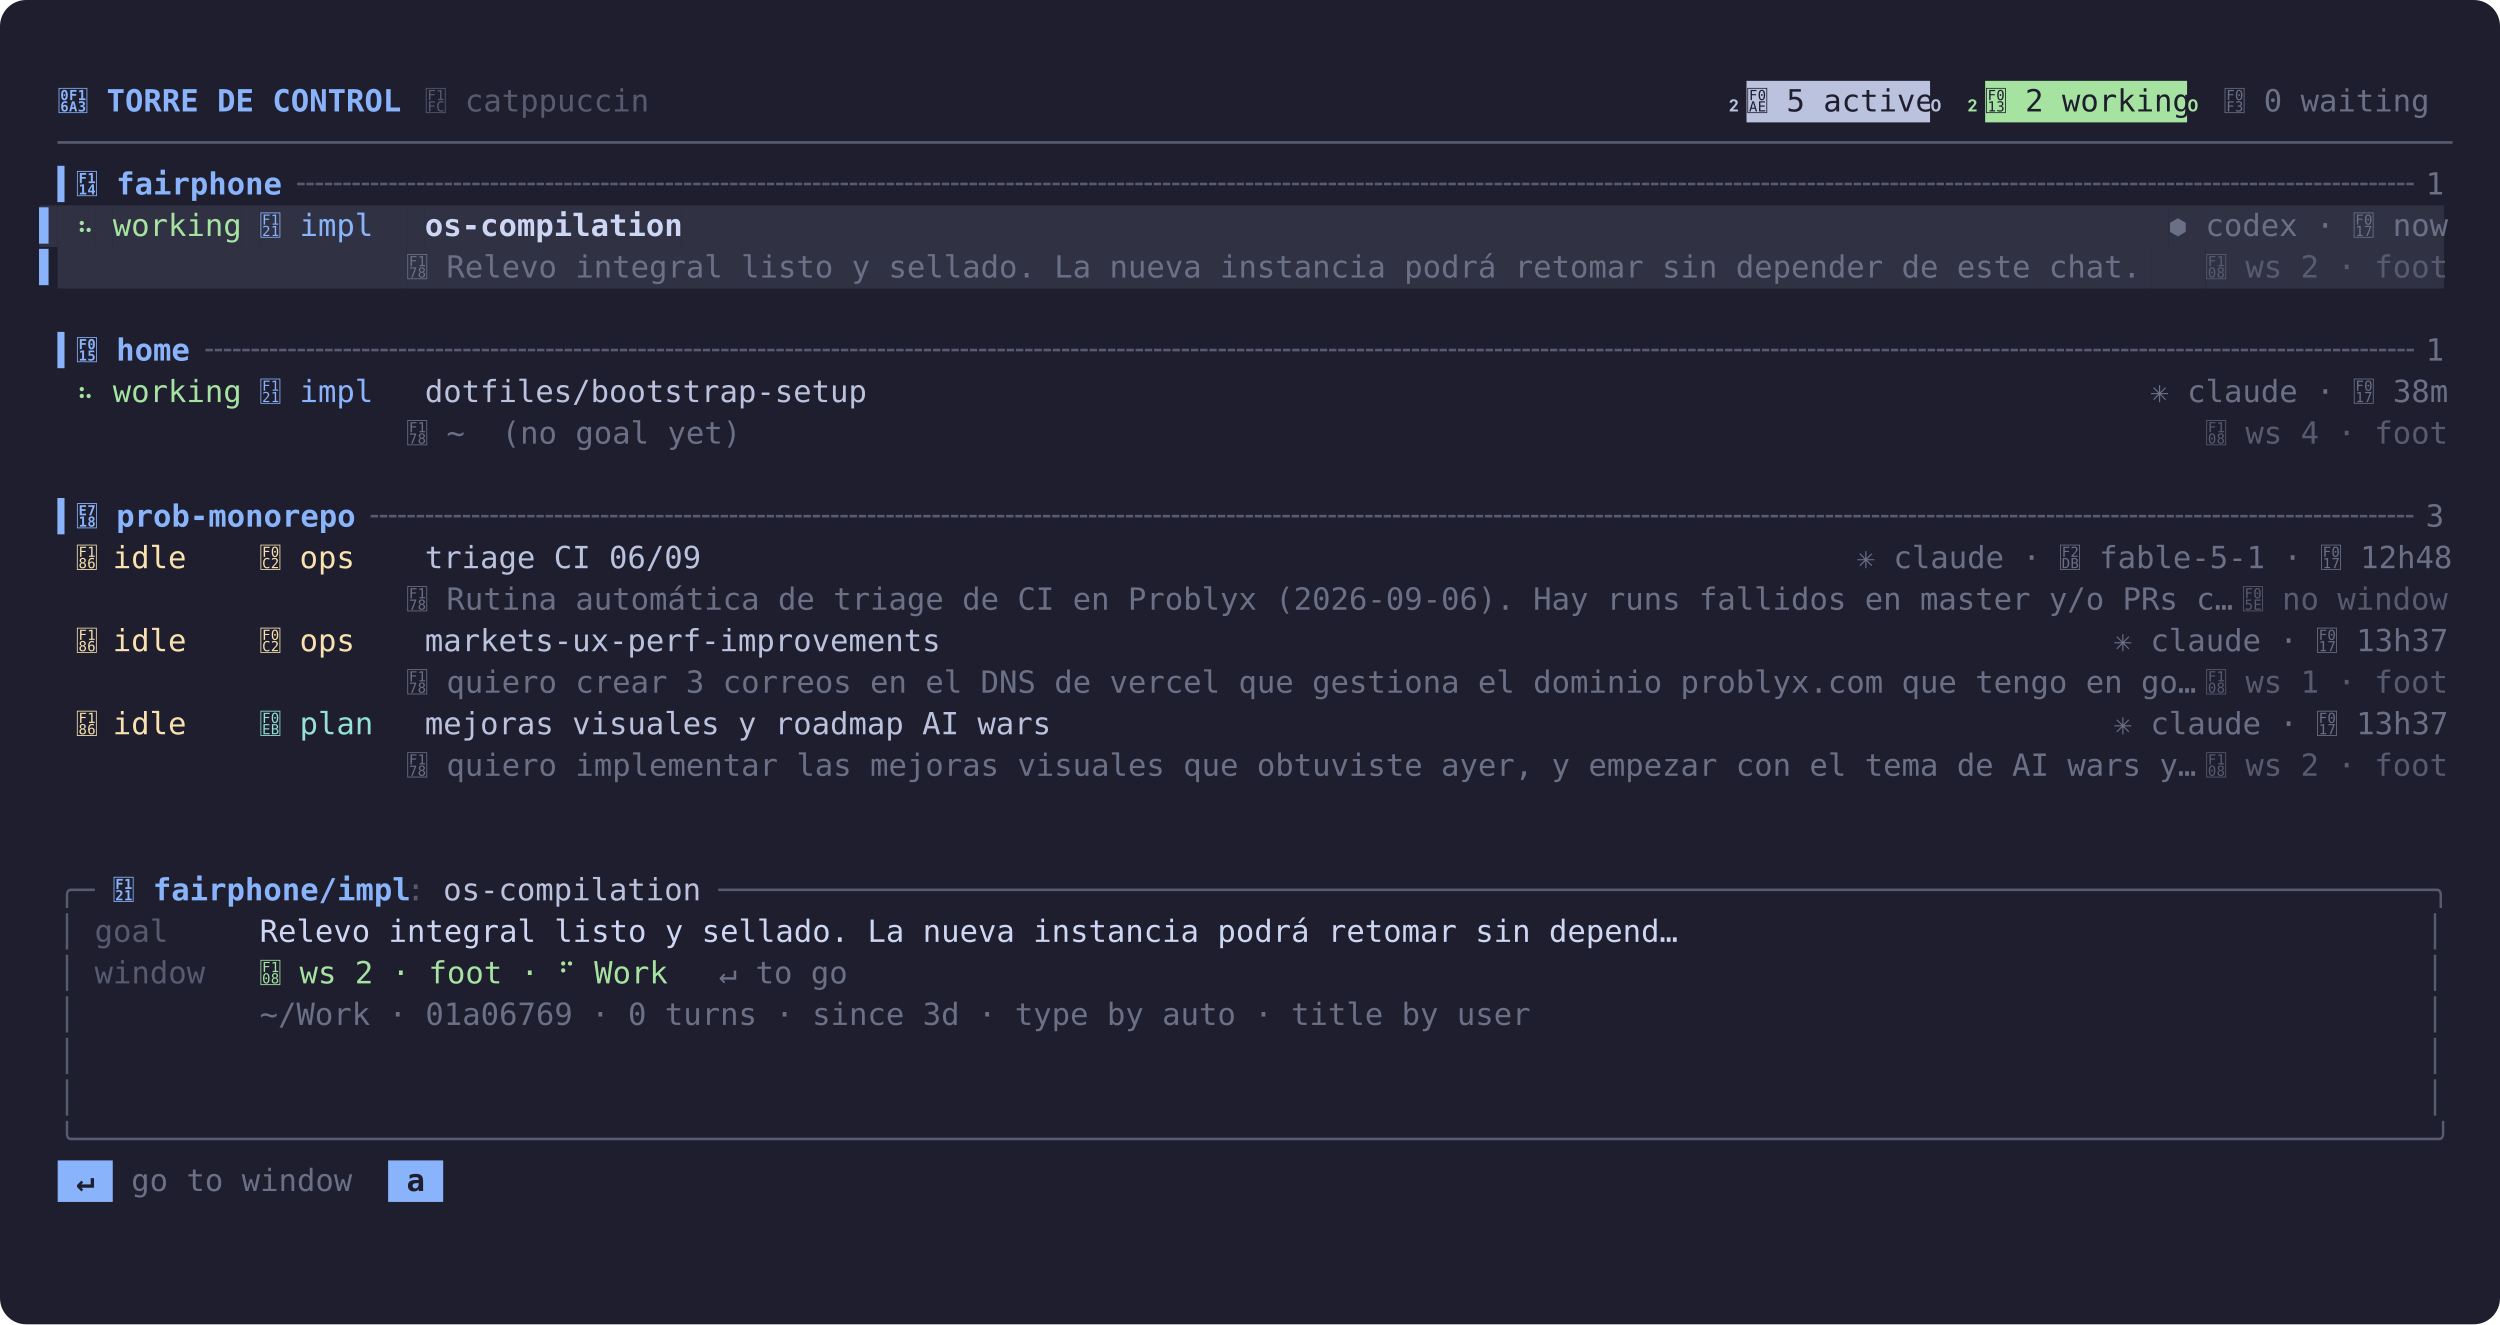
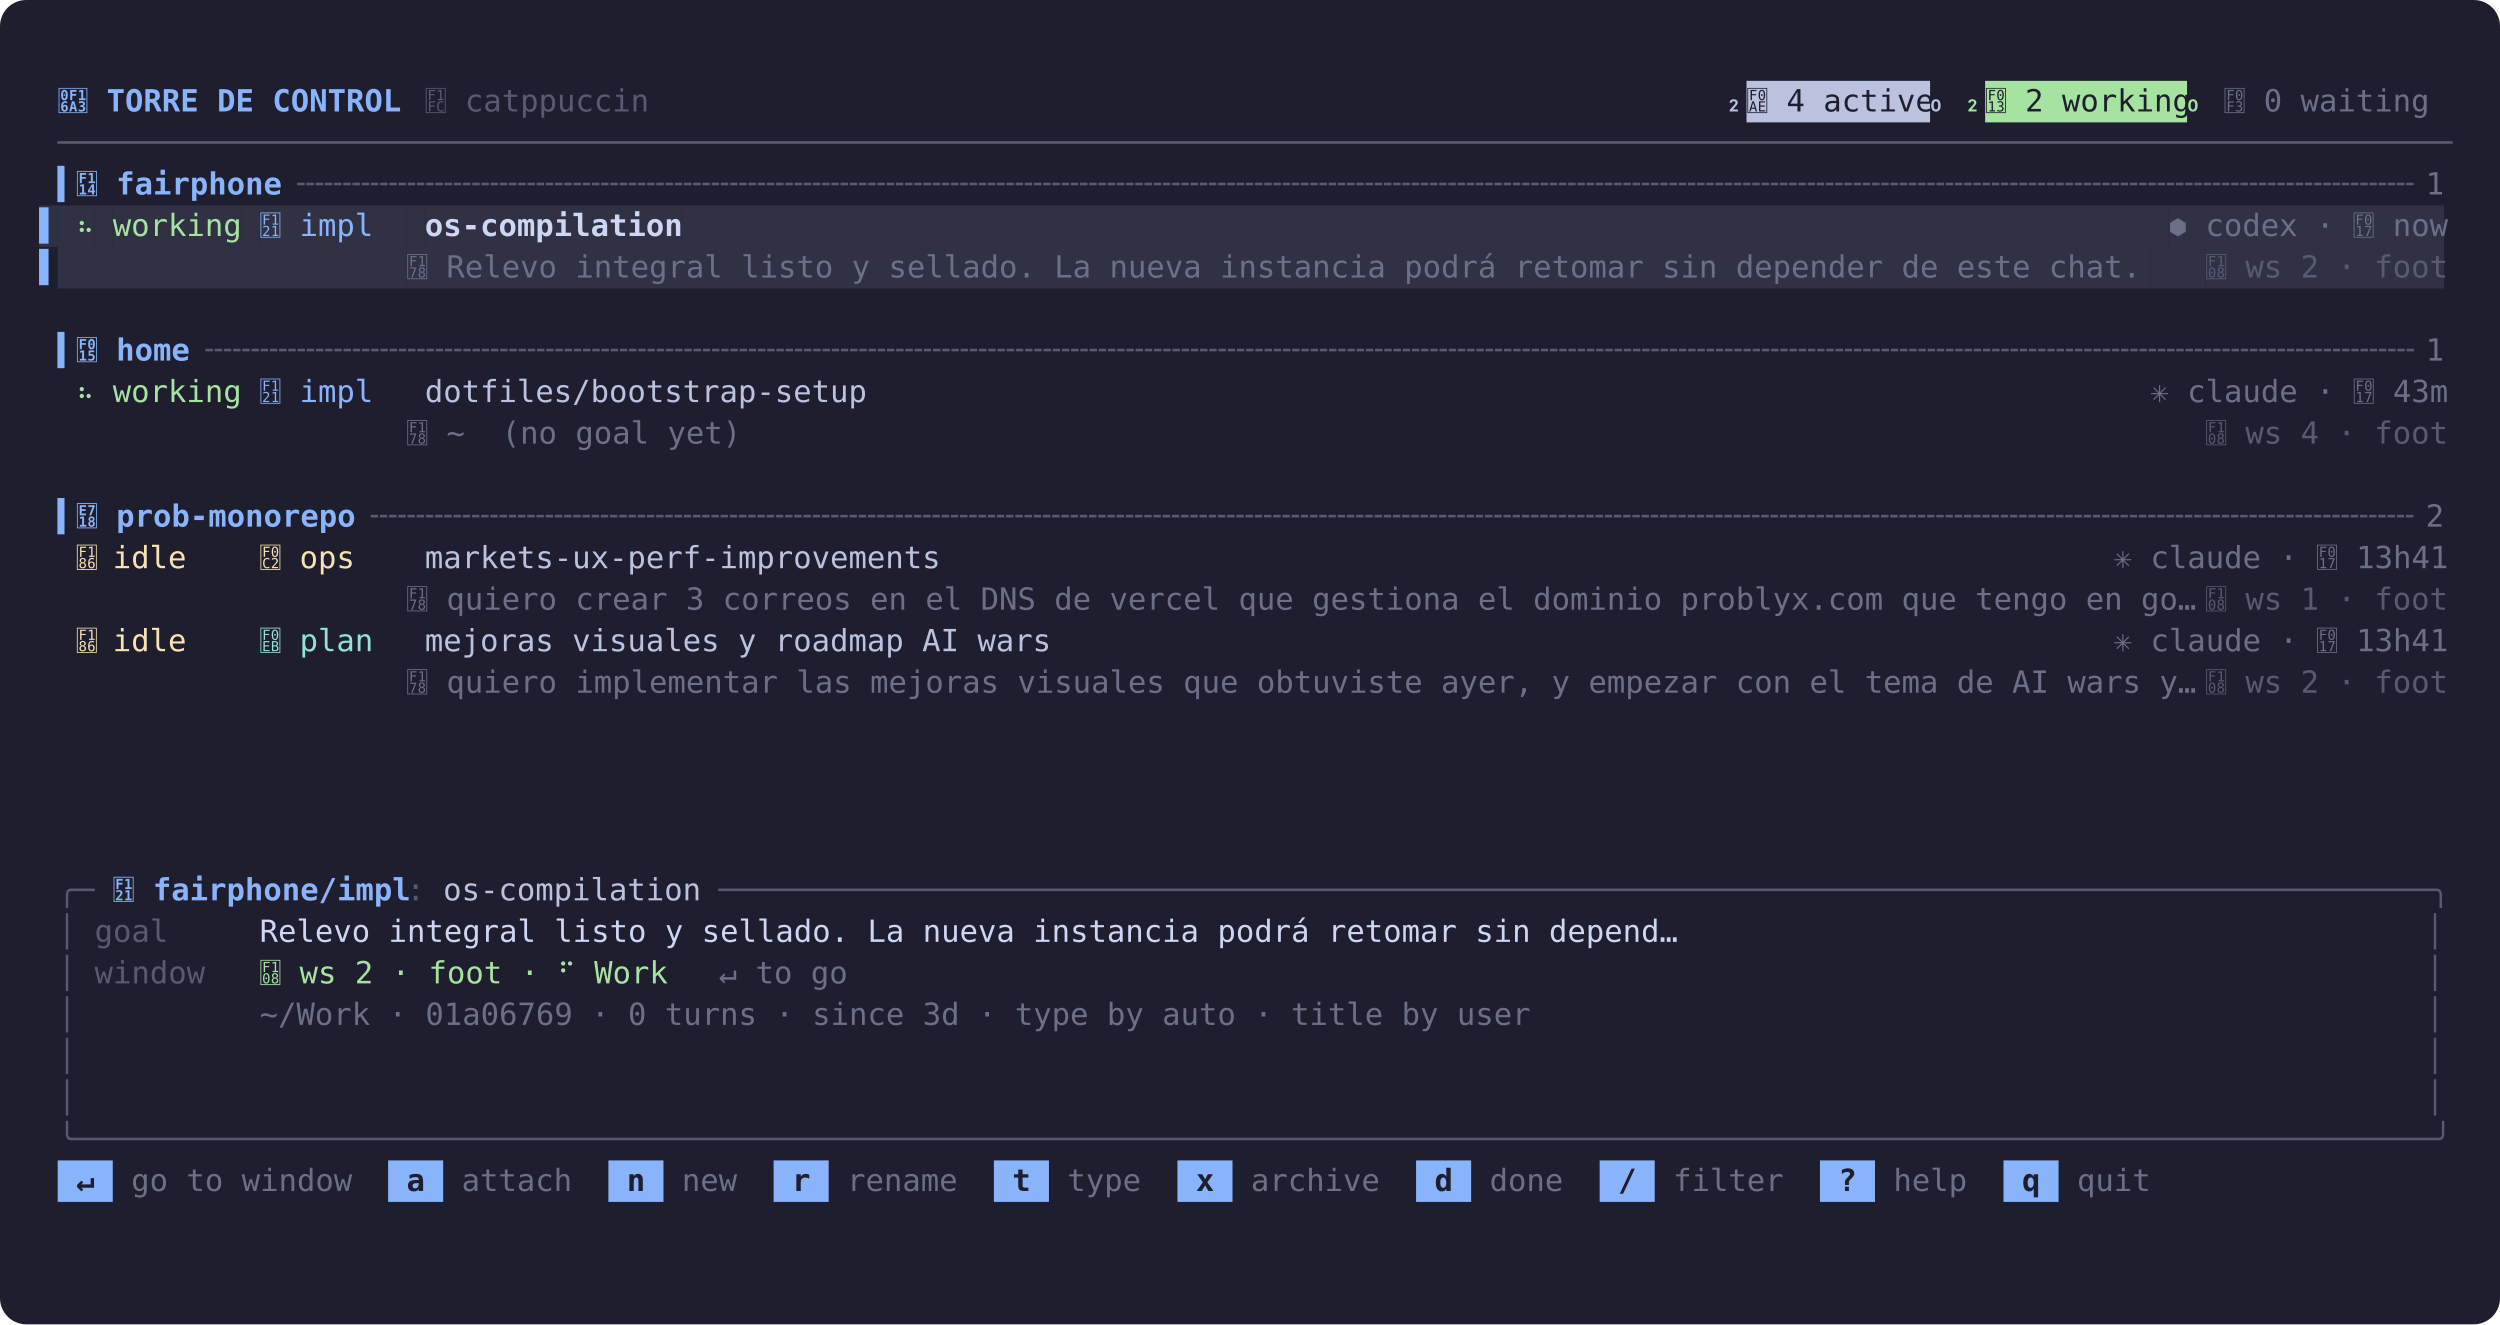
<svg xmlns="http://www.w3.org/2000/svg" width="1144" height="606" font-family="JetBrainsMono Nerd Font, JetBrains Mono, Fira Code, monospace" font-size="14">
  <rect width="100%" height="100%" rx="12" fill="#1e1e2e" />
  <text x="18.0" y="51" fill="#89b3fa" font-weight="bold" xml:space="preserve"> 󱚣 TORRE DE CONTROL</text>
  <text x="177.6" y="51" fill="#585b70" xml:space="preserve">   catppuccin</text>
  <text x="295.2" y="51" fill="#cdd6f4" xml:space="preserve">                                                           </text>
  <text x="790.8" y="51" fill="#bac2de" xml:space="preserve"></text>
  <rect x="799.2" y="37" width="84.0" height="19" fill="#bac2de" />
-   <text x="799.2" y="51" fill="#1e1e2e" xml:space="preserve"> 5 active</text>
+   <text x="799.2" y="51" fill="#1e1e2e" xml:space="preserve"> 4 active</text>
  <text x="883.2" y="51" fill="#bac2de" xml:space="preserve"></text>
  <text x="891.6" y="51" fill="#cdd6f4" xml:space="preserve"> </text>
  <text x="900.0" y="51" fill="#a6e3a1" xml:space="preserve"></text>
  <rect x="908.4" y="37" width="92.4" height="19" fill="#a6e3a1" />
  <text x="908.4" y="51" fill="#1e1e2e" xml:space="preserve"> 2 working</text>
  <text x="1000.8" y="51" fill="#a6e3a1" xml:space="preserve"></text>
  <text x="1009.2" y="51" fill="#cdd6f4" xml:space="preserve"> </text>
  <text x="1017.6" y="51" fill="#6c7086" xml:space="preserve"> 0 waiting</text>
  <text x="18.0" y="70" fill="#585b70" xml:space="preserve"> ──────────────────────────────────────────────────────────────────────────────────────────────────────────────────────────────────</text>
  <text x="18.0" y="89" fill="#cdd6f4" xml:space="preserve"> </text>
  <text x="26.4" y="89" fill="#89b3fa" font-weight="bold" xml:space="preserve">▍ fairphone</text>
  <text x="127.2" y="89" fill="#cdd6f4" xml:space="preserve"> </text>
  <text x="135.6" y="89" fill="#585b70" xml:space="preserve">╌╌╌╌╌╌╌╌╌╌╌╌╌╌╌╌╌╌╌╌╌╌╌╌╌╌╌╌╌╌╌╌╌╌╌╌╌╌╌╌╌╌╌╌╌╌╌╌╌╌╌╌╌╌╌╌╌╌╌╌╌╌╌╌╌╌╌╌╌╌╌╌╌╌╌╌╌╌╌╌╌╌╌╌╌╌╌╌╌╌╌╌╌╌╌╌╌╌╌╌╌╌╌╌╌╌╌╌╌╌╌╌╌╌╌</text>
  <text x="1101.6" y="89" fill="#cdd6f4" xml:space="preserve"> </text>
  <text x="1110.0" y="89" fill="#6c7086" xml:space="preserve">1</text>
  <rect x="18.0" y="94" width="8.4" height="19" fill="#303244" />
  <text x="18.0" y="108" fill="#89b3fa" font-weight="bold" xml:space="preserve">▌</text>
  <rect x="26.4" y="94" width="8.4" height="19" fill="#303244" />
  <text x="26.4" y="108" fill="#cdd6f4" xml:space="preserve"> </text>
  <rect x="34.8" y="94" width="8.4" height="19" fill="#303244" />
  <text x="34.8" y="108" fill="#a6e3a1" xml:space="preserve">⠦</text>
  <rect x="43.2" y="94" width="8.4" height="19" fill="#303244" />
  <text x="43.2" y="108" fill="#cdd6f4" xml:space="preserve"> </text>
  <rect x="51.6" y="94" width="58.8" height="19" fill="#303244" />
  <text x="51.6" y="108" fill="#a6e3a1" xml:space="preserve">working</text>
  <rect x="110.4" y="94" width="8.4" height="19" fill="#303244" />
  <text x="110.4" y="108" fill="#cdd6f4" xml:space="preserve"> </text>
  <rect x="118.8" y="94" width="67.2" height="19" fill="#303244" />
  <text x="118.8" y="108" fill="#89b3fa" xml:space="preserve"> impl  </text>
  <rect x="186.0" y="94" width="8.4" height="19" fill="#303244" />
  <text x="186.0" y="108" fill="#cdd6f4" xml:space="preserve"> </text>
  <rect x="194.4" y="94" width="117.6" height="19" fill="#303244" />
  <text x="194.4" y="108" fill="#cdd6f3" font-weight="bold" xml:space="preserve">os-compilation</text>
  <rect x="312.0" y="94" width="680.4" height="19" fill="#303244" />
  <text x="312.0" y="108" fill="#cdd6f4" xml:space="preserve">                                                                                 </text>
  <rect x="992.4" y="94" width="126.0" height="19" fill="#303244" />
  <text x="992.4" y="108" fill="#6c7086" xml:space="preserve">⬢ codex ·  now</text>
  <text x="18.0" y="127" fill="#89b3fa" font-weight="bold" xml:space="preserve">▌</text>
  <rect x="26.4" y="113" width="159.6" height="19" fill="#303244" />
  <text x="26.4" y="127" fill="#cdd6f4" xml:space="preserve">                   </text>
  <rect x="186.0" y="113" width="798.0" height="19" fill="#303244" />
  <text x="186.0" y="127" fill="#6c7086" xml:space="preserve"> Relevo integral listo y sellado. La nueva instancia podrá retomar sin depender de este chat. </text>
  <rect x="984.0" y="113" width="25.2" height="19" fill="#303244" />
  <text x="984.0" y="127" fill="#cdd6f4" xml:space="preserve">   </text>
  <rect x="1009.2" y="113" width="109.2" height="19" fill="#303244" />
  <text x="1009.2" y="127" fill="#585b70" xml:space="preserve"> ws 2 · foot</text>
  <text x="18.0" y="165" fill="#cdd6f4" xml:space="preserve"> </text>
  <text x="26.4" y="165" fill="#89b3fa" font-weight="bold" xml:space="preserve">▍ home</text>
  <text x="85.2" y="165" fill="#cdd6f4" xml:space="preserve"> </text>
  <text x="93.6" y="165" fill="#585b70" xml:space="preserve">╌╌╌╌╌╌╌╌╌╌╌╌╌╌╌╌╌╌╌╌╌╌╌╌╌╌╌╌╌╌╌╌╌╌╌╌╌╌╌╌╌╌╌╌╌╌╌╌╌╌╌╌╌╌╌╌╌╌╌╌╌╌╌╌╌╌╌╌╌╌╌╌╌╌╌╌╌╌╌╌╌╌╌╌╌╌╌╌╌╌╌╌╌╌╌╌╌╌╌╌╌╌╌╌╌╌╌╌╌╌╌╌╌╌╌╌╌╌╌╌</text>
  <text x="1101.6" y="165" fill="#cdd6f4" xml:space="preserve"> </text>
  <text x="1110.0" y="165" fill="#6c7086" xml:space="preserve">1</text>
  <text x="18.0" y="184" fill="#cdd6f4" xml:space="preserve">  </text>
  <text x="34.8" y="184" fill="#a6e3a1" xml:space="preserve">⠦</text>
  <text x="43.2" y="184" fill="#cdd6f4" xml:space="preserve"> </text>
  <text x="51.6" y="184" fill="#a6e3a1" xml:space="preserve">working</text>
  <text x="110.4" y="184" fill="#cdd6f4" xml:space="preserve"> </text>
  <text x="118.8" y="184" fill="#89b3fa" xml:space="preserve"> impl  </text>
  <text x="186.0" y="184" fill="#cdd6f4" xml:space="preserve"> </text>
  <text x="194.4" y="184" fill="#bac2de" xml:space="preserve">dotfiles/bootstrap-setup</text>
  <text x="396.0" y="184" fill="#cdd6f4" xml:space="preserve">                                                                      </text>
-   <text x="984.0" y="184" fill="#6c7086" xml:space="preserve">✳ claude ·  38m</text>
+   <text x="984.0" y="184" fill="#6c7086" xml:space="preserve">✳ claude ·  43m</text>
  <text x="18.0" y="203" fill="#cdd6f4" xml:space="preserve">                    </text>
  <text x="186.0" y="203" fill="#6c7086" xml:space="preserve"> ~  (no goal yet)</text>
  <text x="337.2" y="203" fill="#cdd6f4" xml:space="preserve">                                                                                </text>
  <text x="1009.2" y="203" fill="#585b70" xml:space="preserve"> ws 4 · foot</text>
  <text x="18.0" y="241" fill="#cdd6f4" xml:space="preserve"> </text>
  <text x="26.4" y="241" fill="#89b3fa" font-weight="bold" xml:space="preserve">▍ prob-monorepo</text>
  <text x="160.8" y="241" fill="#cdd6f4" xml:space="preserve"> </text>
  <text x="169.2" y="241" fill="#585b70" xml:space="preserve">╌╌╌╌╌╌╌╌╌╌╌╌╌╌╌╌╌╌╌╌╌╌╌╌╌╌╌╌╌╌╌╌╌╌╌╌╌╌╌╌╌╌╌╌╌╌╌╌╌╌╌╌╌╌╌╌╌╌╌╌╌╌╌╌╌╌╌╌╌╌╌╌╌╌╌╌╌╌╌╌╌╌╌╌╌╌╌╌╌╌╌╌╌╌╌╌╌╌╌╌╌╌╌╌╌╌╌╌╌╌╌</text>
  <text x="1101.6" y="241" fill="#cdd6f4" xml:space="preserve"> </text>
-   <text x="1110.0" y="241" fill="#6c7086" xml:space="preserve">3</text>
+   <text x="1110.0" y="241" fill="#6c7086" xml:space="preserve">2</text>
  <text x="18.0" y="260" fill="#cdd6f4" xml:space="preserve">  </text>
  <text x="34.8" y="260" fill="#f9e2af" xml:space="preserve"></text>
  <text x="43.2" y="260" fill="#cdd6f4" xml:space="preserve"> </text>
  <text x="51.6" y="260" fill="#f9e2af" xml:space="preserve">idle   </text>
  <text x="110.4" y="260" fill="#cdd6f4" xml:space="preserve"> </text>
  <text x="118.8" y="260" fill="#f9e2af" xml:space="preserve"> ops   </text>
  <text x="186.0" y="260" fill="#cdd6f4" xml:space="preserve"> </text>
-   <text x="194.4" y="260" fill="#bac2de" xml:space="preserve">triage CI 06/09</text>
-   <text x="320.4" y="260" fill="#cdd6f4" xml:space="preserve">                                                               </text>
-   <text x="849.6" y="260" fill="#6c7086" xml:space="preserve">✳ claude ·  fable-5-1 ·  12h48</text>
+   <text x="194.4" y="260" fill="#bac2de" xml:space="preserve">markets-ux-perf-improvements</text>
+   <text x="429.6" y="260" fill="#cdd6f4" xml:space="preserve">                                                                </text>
+   <text x="967.2" y="260" fill="#6c7086" xml:space="preserve">✳ claude ·  13h41</text>
  <text x="18.0" y="279" fill="#cdd6f4" xml:space="preserve">                    </text>
-   <text x="186.0" y="279" fill="#6c7086" xml:space="preserve"> Rutina automática de triage de CI en Problyx (2026-09-06). Hay runs fallidos en master y/o PRs c…</text>
-   <text x="1017.6" y="279" fill="#cdd6f4" xml:space="preserve"> </text>
-   <text x="1026.0" y="279" fill="#585b70" xml:space="preserve"> no window</text>
+   <text x="186.0" y="279" fill="#6c7086" xml:space="preserve"> quiero crear 3 correos en el DNS de vercel que gestiona el dominio problyx.com que tengo en go…</text>
+   <text x="1000.8" y="279" fill="#cdd6f4" xml:space="preserve"> </text>
+   <text x="1009.2" y="279" fill="#585b70" xml:space="preserve"> ws 1 · foot</text>
  <text x="18.0" y="298" fill="#cdd6f4" xml:space="preserve">  </text>
  <text x="34.8" y="298" fill="#f9e2af" xml:space="preserve"></text>
  <text x="43.2" y="298" fill="#cdd6f4" xml:space="preserve"> </text>
  <text x="51.6" y="298" fill="#f9e2af" xml:space="preserve">idle   </text>
  <text x="110.4" y="298" fill="#cdd6f4" xml:space="preserve"> </text>
-   <text x="118.8" y="298" fill="#f9e2af" xml:space="preserve"> ops   </text>
+   <text x="118.8" y="298" fill="#93e2d5" xml:space="preserve"> plan  </text>
  <text x="186.0" y="298" fill="#cdd6f4" xml:space="preserve"> </text>
-   <text x="194.4" y="298" fill="#bac2de" xml:space="preserve">markets-ux-perf-improvements</text>
-   <text x="429.6" y="298" fill="#cdd6f4" xml:space="preserve">                                                                </text>
-   <text x="967.2" y="298" fill="#6c7086" xml:space="preserve">✳ claude ·  13h37</text>
+   <text x="194.4" y="298" fill="#bac2de" xml:space="preserve">mejoras visuales y roadmap AI wars</text>
+   <text x="480.0" y="298" fill="#cdd6f4" xml:space="preserve">                                                          </text>
+   <text x="967.2" y="298" fill="#6c7086" xml:space="preserve">✳ claude ·  13h41</text>
  <text x="18.0" y="317" fill="#cdd6f4" xml:space="preserve">                    </text>
-   <text x="186.0" y="317" fill="#6c7086" xml:space="preserve"> quiero crear 3 correos en el DNS de vercel que gestiona el dominio problyx.com que tengo en go…</text>
+   <text x="186.0" y="317" fill="#6c7086" xml:space="preserve"> quiero implementar las mejoras visuales que obtuviste ayer, y empezar con el tema de AI wars y…</text>
  <text x="1000.8" y="317" fill="#cdd6f4" xml:space="preserve"> </text>
-   <text x="1009.2" y="317" fill="#585b70" xml:space="preserve"> ws 1 · foot</text>
-   <text x="18.0" y="336" fill="#cdd6f4" xml:space="preserve">  </text>
-   <text x="34.8" y="336" fill="#f9e2af" xml:space="preserve"></text>
-   <text x="43.2" y="336" fill="#cdd6f4" xml:space="preserve"> </text>
-   <text x="51.6" y="336" fill="#f9e2af" xml:space="preserve">idle   </text>
-   <text x="110.4" y="336" fill="#cdd6f4" xml:space="preserve"> </text>
-   <text x="118.8" y="336" fill="#93e2d5" xml:space="preserve"> plan  </text>
-   <text x="186.0" y="336" fill="#cdd6f4" xml:space="preserve"> </text>
-   <text x="194.4" y="336" fill="#bac2de" xml:space="preserve">mejoras visuales y roadmap AI wars</text>
-   <text x="480.0" y="336" fill="#cdd6f4" xml:space="preserve">                                                          </text>
-   <text x="967.2" y="336" fill="#6c7086" xml:space="preserve">✳ claude ·  13h37</text>
-   <text x="18.0" y="355" fill="#cdd6f4" xml:space="preserve">                    </text>
-   <text x="186.0" y="355" fill="#6c7086" xml:space="preserve"> quiero implementar las mejoras visuales que obtuviste ayer, y empezar con el tema de AI wars y…</text>
-   <text x="1000.8" y="355" fill="#cdd6f4" xml:space="preserve"> </text>
-   <text x="1009.2" y="355" fill="#585b70" xml:space="preserve"> ws 2 · foot</text>
+   <text x="1009.2" y="317" fill="#585b70" xml:space="preserve"> ws 2 · foot</text>
  <text x="18.0" y="412" fill="#585b70" xml:space="preserve"> ╭─</text>
  <text x="43.2" y="412" fill="#cdd6f4" xml:space="preserve"> </text>
  <text x="51.6" y="412" fill="#89b3fa" font-weight="bold" xml:space="preserve"> fairphone/impl</text>
  <text x="186.0" y="412" fill="#585b70" xml:space="preserve">: </text>
  <text x="202.8" y="412" fill="#bac2de" xml:space="preserve">os-compilation</text>
  <text x="320.4" y="412" fill="#cdd6f4" xml:space="preserve"> </text>
  <text x="328.8" y="412" fill="#585b70" xml:space="preserve">─────────────────────────────────────────────────────────────────────────────────────────────╮</text>
  <text x="18.0" y="431" fill="#585b70" xml:space="preserve"> │ goal     </text>
  <text x="118.8" y="431" fill="#cdd6f3" xml:space="preserve">Relevo integral listo y sellado. La nueva instancia podrá retomar sin depend…                                        </text>
  <text x="1101.6" y="431" fill="#585b70" xml:space="preserve"> │</text>
  <text x="18.0" y="450" fill="#585b70" xml:space="preserve"> │ window   </text>
  <text x="118.8" y="450" fill="#a6e3a1" xml:space="preserve"> ws 2 · foot · ⠋ Work</text>
  <text x="303.6" y="450" fill="#6c7086" xml:space="preserve">   ↵ to go</text>
  <text x="387.6" y="450" fill="#cdd6f4" xml:space="preserve">                                                                                     </text>
  <text x="1101.6" y="450" fill="#585b70" xml:space="preserve"> │</text>
  <text x="18.0" y="469" fill="#585b70" xml:space="preserve"> │          </text>
  <text x="118.8" y="469" fill="#6c7086" xml:space="preserve">~/Work · 01a06769 · 0 turns · since 3d · type by auto · title by user</text>
  <text x="698.4" y="469" fill="#cdd6f4" xml:space="preserve">                                                </text>
  <text x="1101.6" y="469" fill="#585b70" xml:space="preserve"> │</text>
  <text x="18.0" y="488" fill="#585b70" xml:space="preserve"> │ </text>
  <text x="43.2" y="488" fill="#cdd6f4" xml:space="preserve">                                                                                                                              </text>
  <text x="1101.6" y="488" fill="#585b70" xml:space="preserve"> │</text>
  <text x="18.0" y="507" fill="#585b70" xml:space="preserve"> │ </text>
  <text x="43.2" y="507" fill="#cdd6f4" xml:space="preserve">                                                                                                                              </text>
  <text x="1101.6" y="507" fill="#585b70" xml:space="preserve"> │</text>
  <text x="18.0" y="526" fill="#585b70" xml:space="preserve"> ╰────────────────────────────────────────────────────────────────────────────────────────────────────────────────────────────────╯</text>
  <text x="18.0" y="545" fill="#cdd6f4" xml:space="preserve"> </text>
  <rect x="26.4" y="531" width="25.2" height="19" fill="#89b3fa" />
  <text x="26.4" y="545" fill="#1e1e2e" font-weight="bold" xml:space="preserve"> ↵ </text>
  <text x="51.6" y="545" fill="#6c7086" xml:space="preserve"> go to window</text>
  <text x="160.8" y="545" fill="#cdd6f4" xml:space="preserve">  </text>
  <rect x="177.6" y="531" width="25.2" height="19" fill="#89b3fa" />
  <text x="177.6" y="545" fill="#1e1e2e" font-weight="bold" xml:space="preserve"> a </text>
+   <text x="202.8" y="545" fill="#6c7086" xml:space="preserve"> attach</text>
+   <text x="261.6" y="545" fill="#cdd6f4" xml:space="preserve">  </text>
+   <rect x="278.4" y="531" width="25.2" height="19" fill="#89b3fa" />
+   <text x="278.4" y="545" fill="#1e1e2e" font-weight="bold" xml:space="preserve"> n </text>
+   <text x="303.6" y="545" fill="#6c7086" xml:space="preserve"> new</text>
+   <text x="337.2" y="545" fill="#cdd6f4" xml:space="preserve">  </text>
+   <rect x="354.0" y="531" width="25.2" height="19" fill="#89b3fa" />
+   <text x="354.0" y="545" fill="#1e1e2e" font-weight="bold" xml:space="preserve"> r </text>
+   <text x="379.2" y="545" fill="#6c7086" xml:space="preserve"> rename</text>
+   <text x="438.0" y="545" fill="#cdd6f4" xml:space="preserve">  </text>
+   <rect x="454.8" y="531" width="25.2" height="19" fill="#89b3fa" />
+   <text x="454.8" y="545" fill="#1e1e2e" font-weight="bold" xml:space="preserve"> t </text>
+   <text x="480.0" y="545" fill="#6c7086" xml:space="preserve"> type</text>
+   <text x="522.0" y="545" fill="#cdd6f4" xml:space="preserve">  </text>
+   <rect x="538.8" y="531" width="25.2" height="19" fill="#89b3fa" />
+   <text x="538.8" y="545" fill="#1e1e2e" font-weight="bold" xml:space="preserve"> x </text>
+   <text x="564.0" y="545" fill="#6c7086" xml:space="preserve"> archive</text>
+   <text x="631.2" y="545" fill="#cdd6f4" xml:space="preserve">  </text>
+   <rect x="648.0" y="531" width="25.2" height="19" fill="#89b3fa" />
+   <text x="648.0" y="545" fill="#1e1e2e" font-weight="bold" xml:space="preserve"> d </text>
+   <text x="673.2" y="545" fill="#6c7086" xml:space="preserve"> done</text>
+   <text x="715.2" y="545" fill="#cdd6f4" xml:space="preserve">  </text>
+   <rect x="732.0" y="531" width="25.2" height="19" fill="#89b3fa" />
+   <text x="732.0" y="545" fill="#1e1e2e" font-weight="bold" xml:space="preserve"> / </text>
+   <text x="757.2" y="545" fill="#6c7086" xml:space="preserve"> filter</text>
+   <text x="816.0" y="545" fill="#cdd6f4" xml:space="preserve">  </text>
+   <rect x="832.8" y="531" width="25.2" height="19" fill="#89b3fa" />
+   <text x="832.8" y="545" fill="#1e1e2e" font-weight="bold" xml:space="preserve"> ? </text>
+   <text x="858.0" y="545" fill="#6c7086" xml:space="preserve"> help</text>
+   <text x="900.0" y="545" fill="#cdd6f4" xml:space="preserve">  </text>
+   <rect x="916.8" y="531" width="25.2" height="19" fill="#89b3fa" />
+   <text x="916.8" y="545" fill="#1e1e2e" font-weight="bold" xml:space="preserve"> q </text>
+   <text x="942.0" y="545" fill="#6c7086" xml:space="preserve"> quit</text>
</svg>
